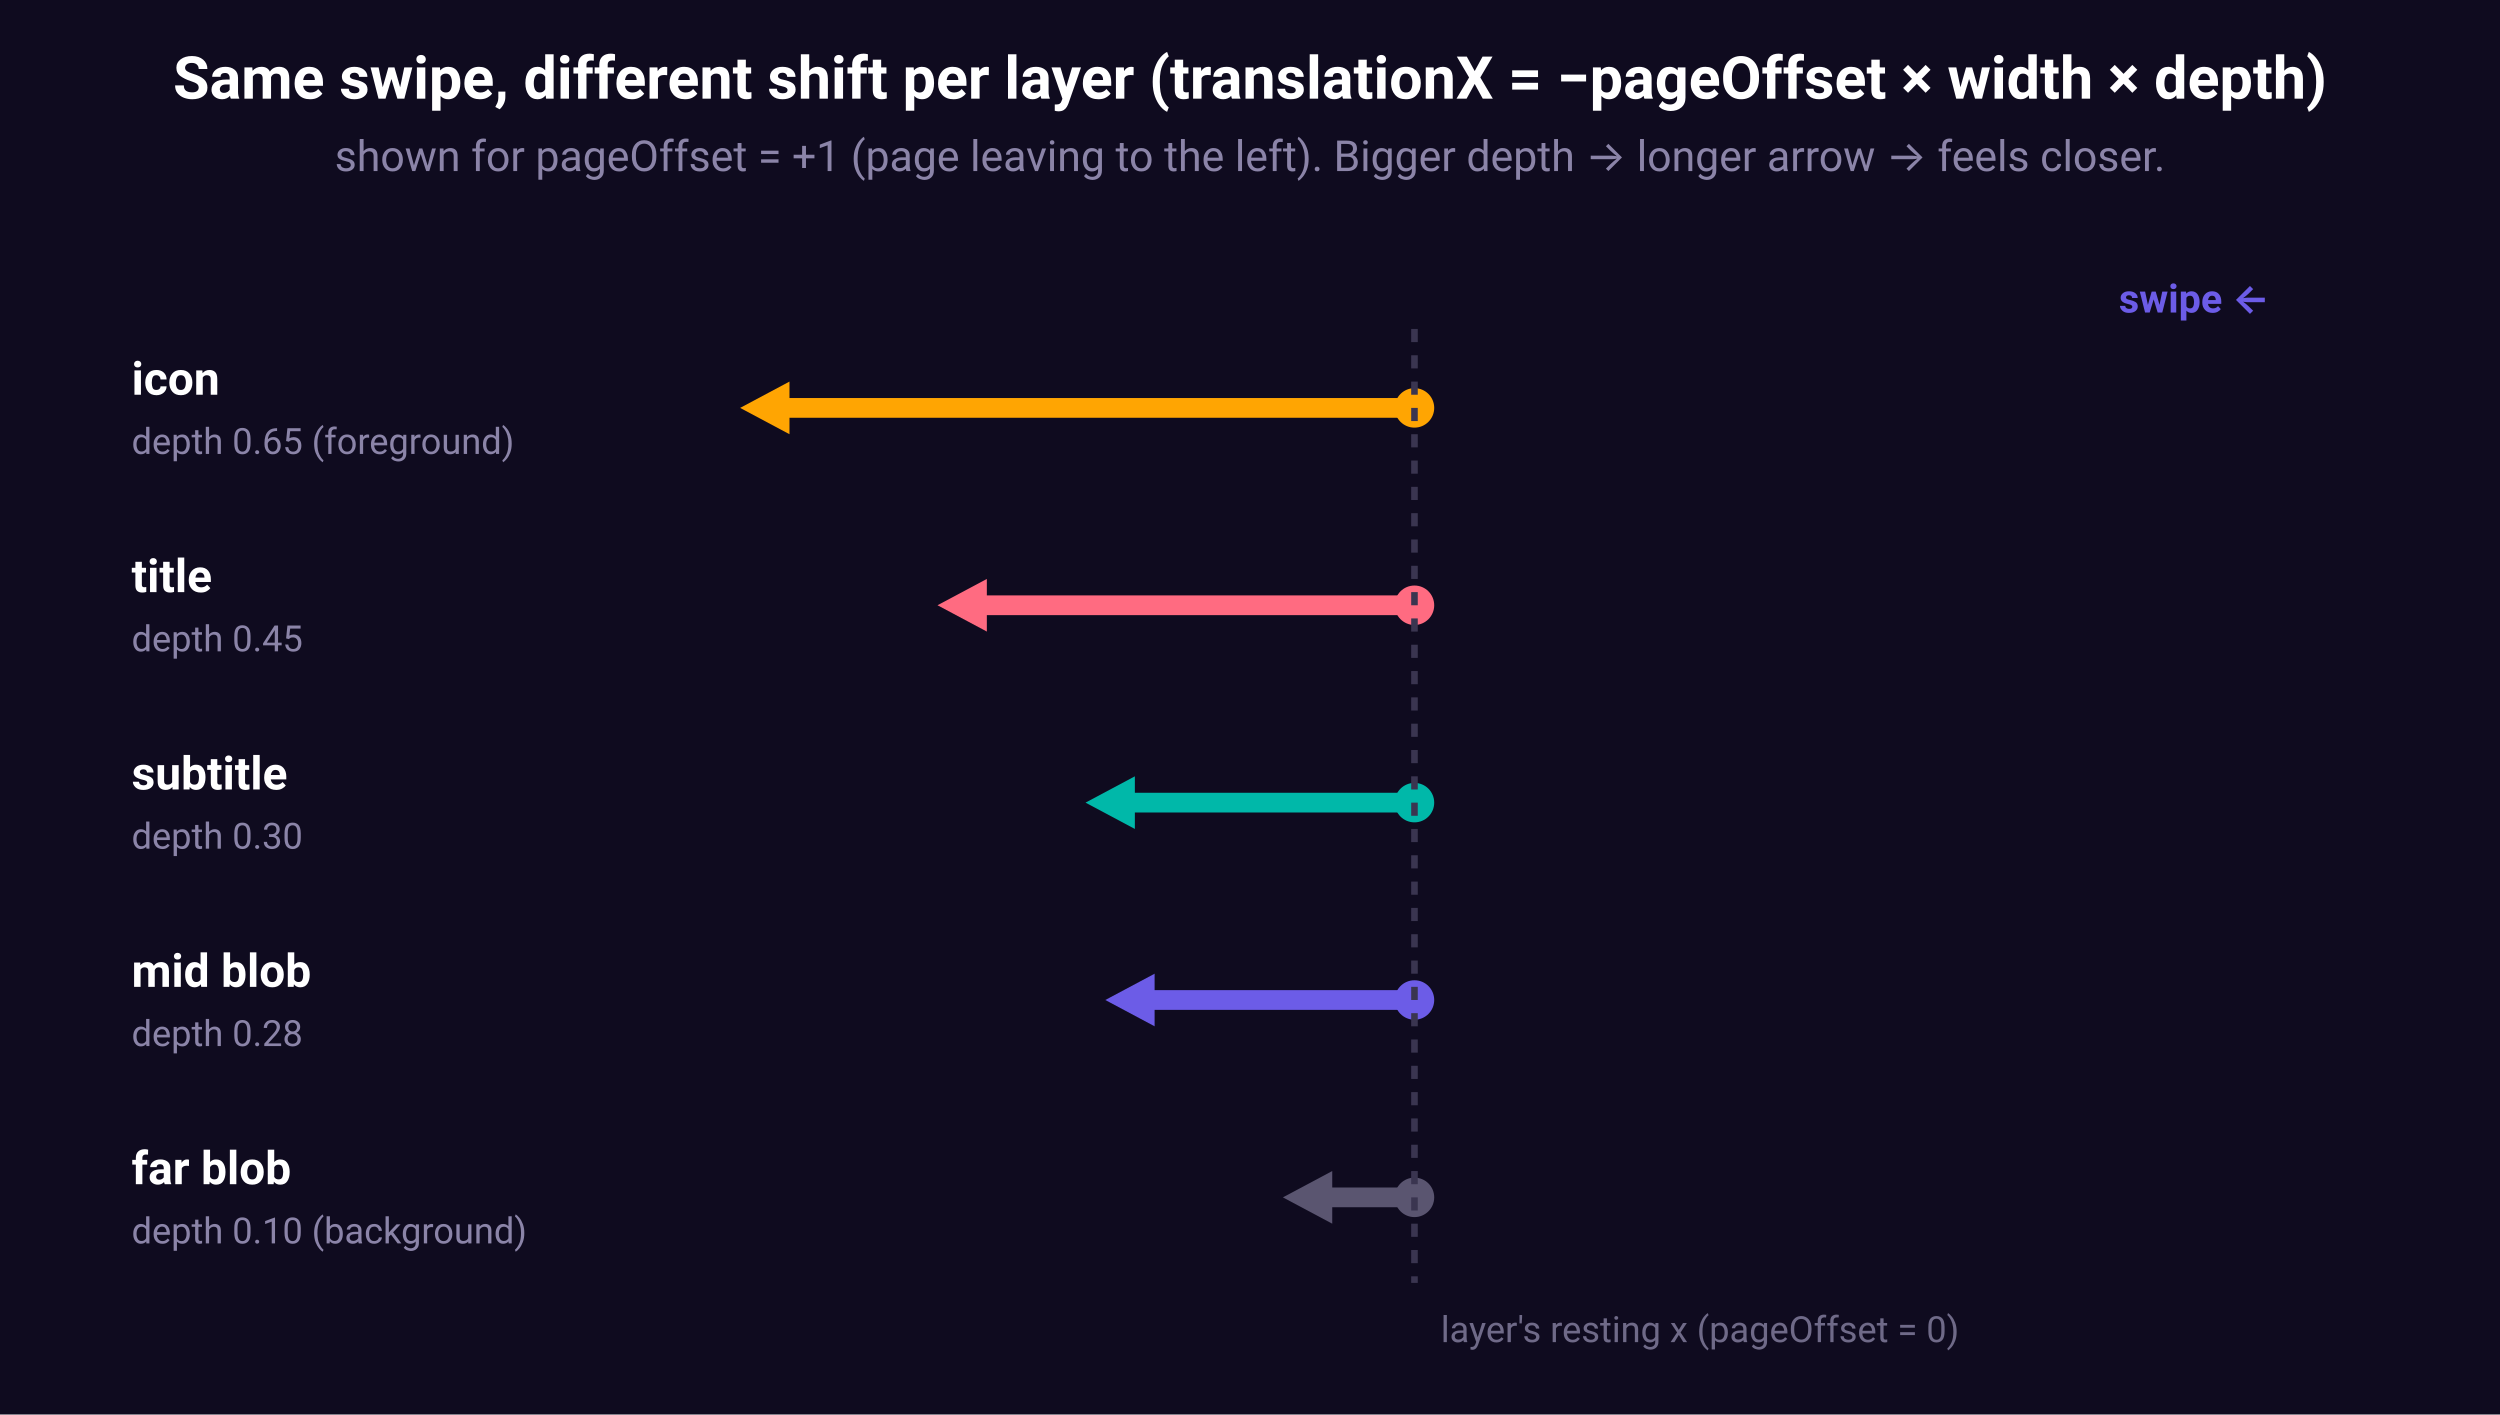
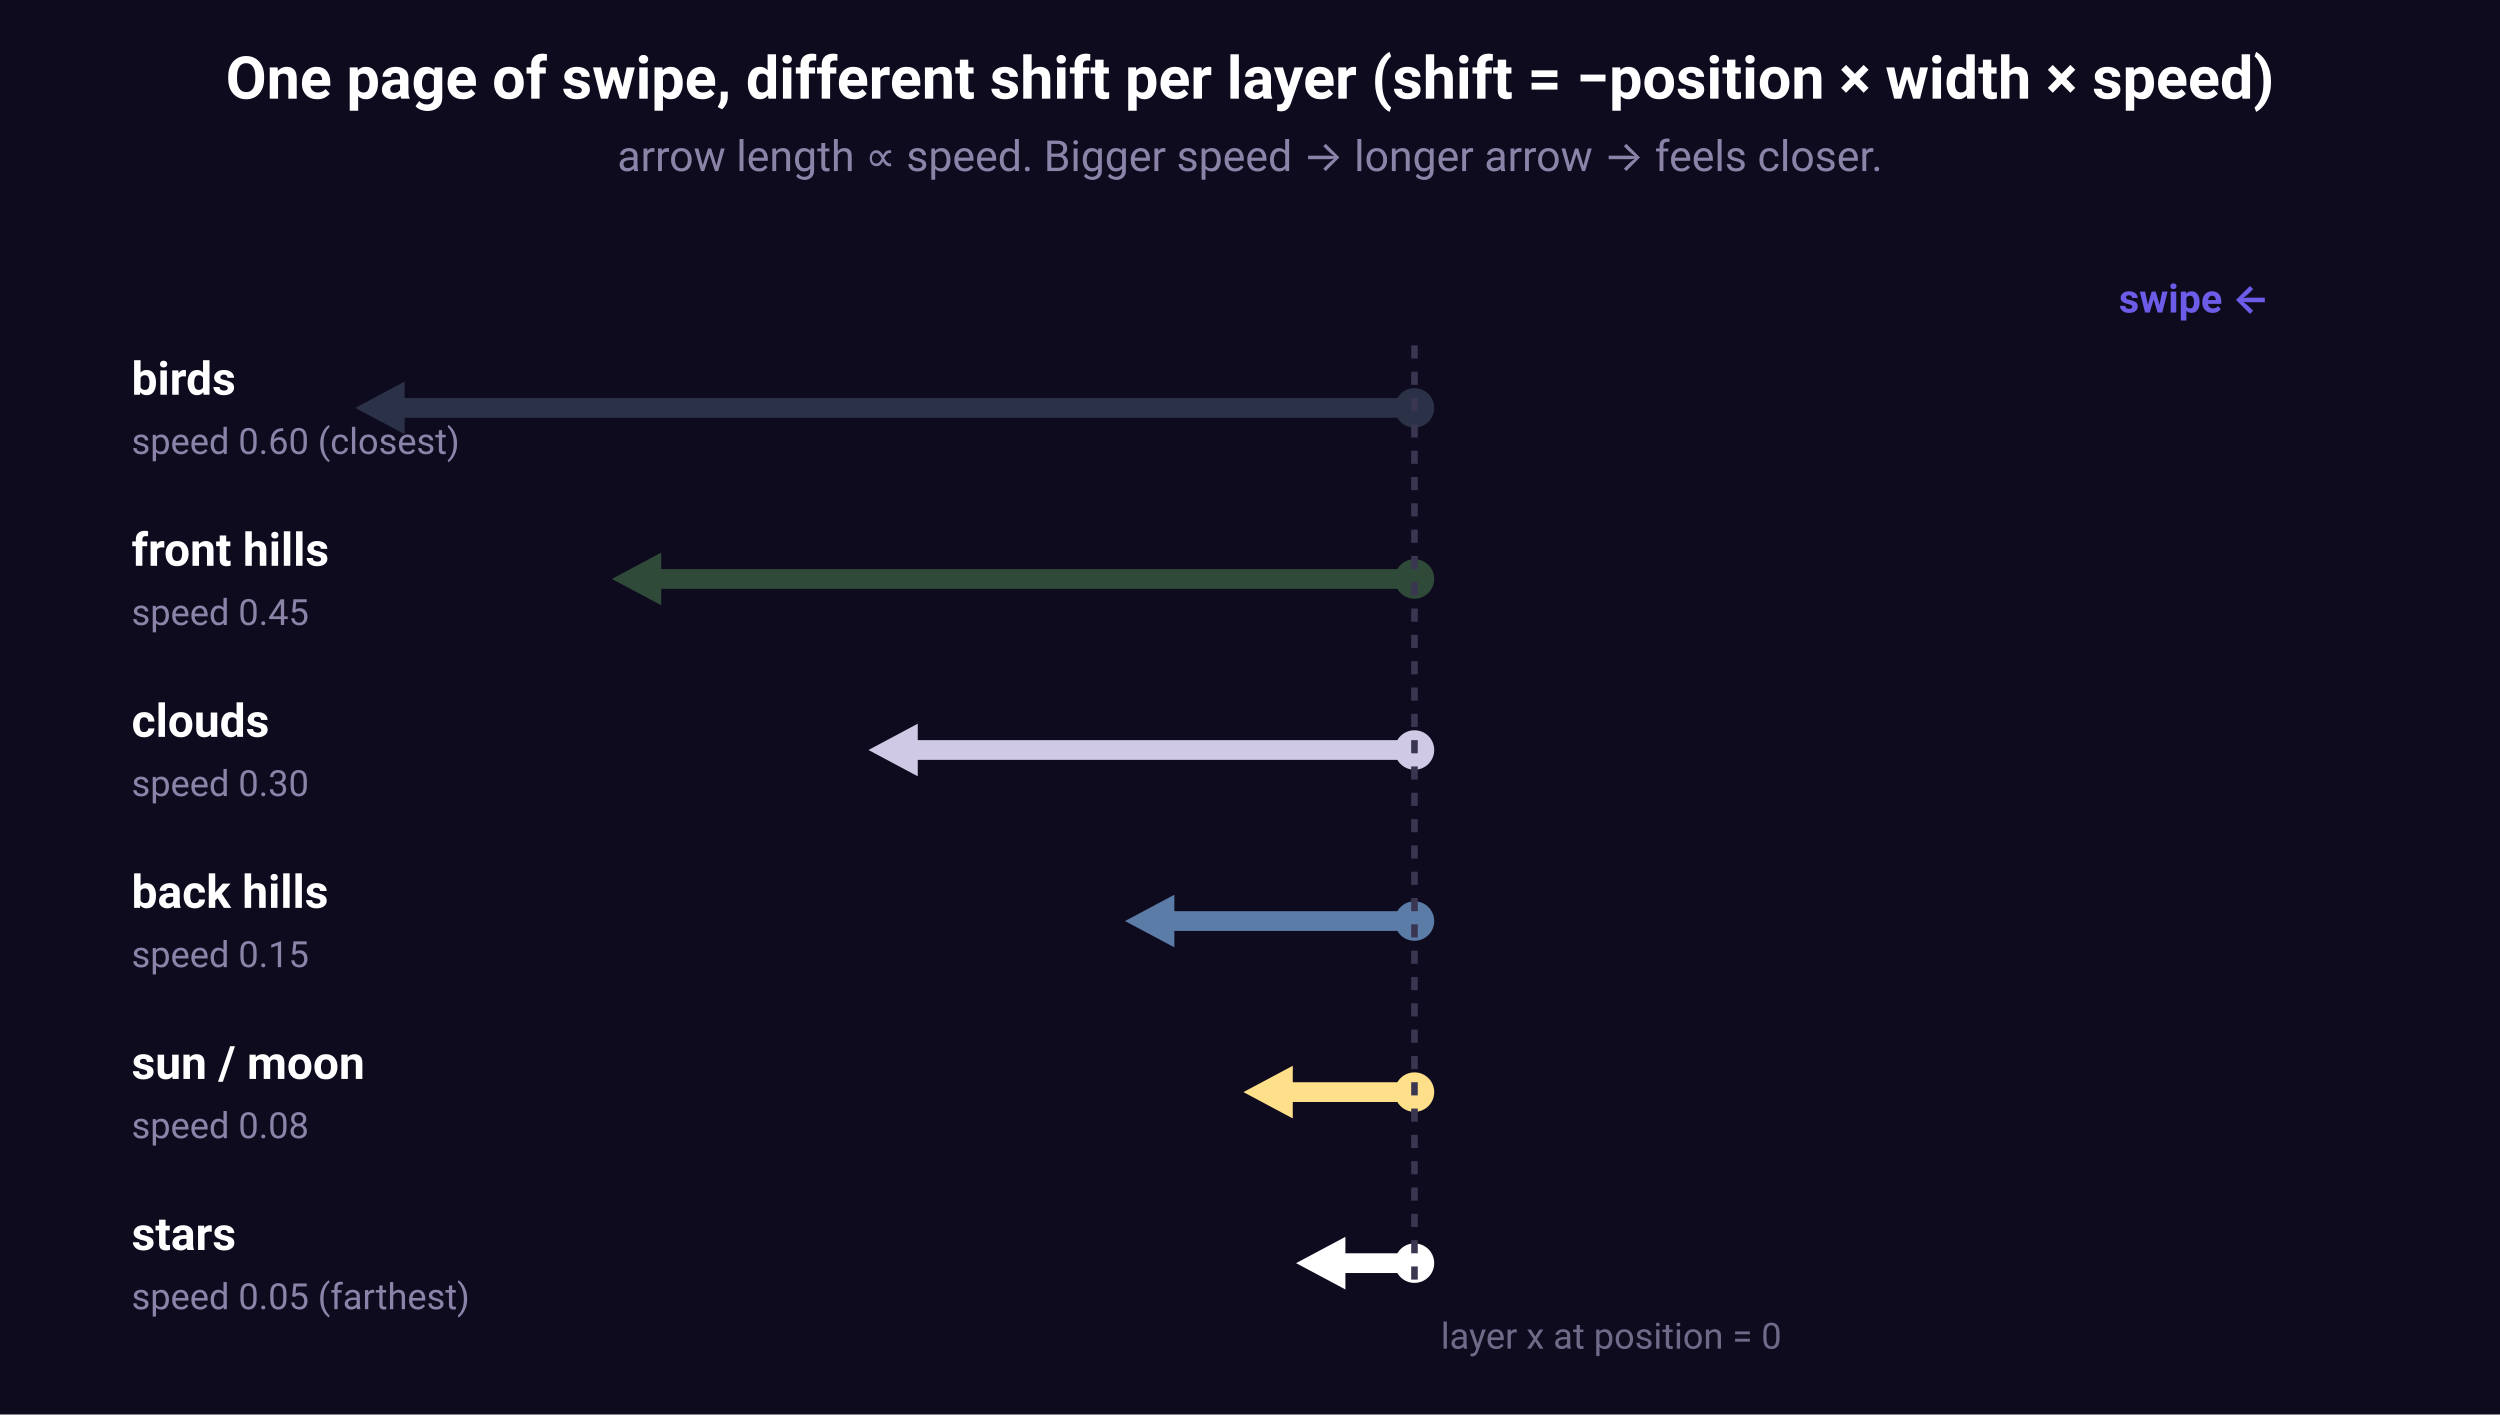
<svg xmlns="http://www.w3.org/2000/svg" width="760" height="430" viewBox="0 0 760 430" font-family="-apple-system, Segoe UI, Roboto, sans-serif">
  <rect width="760" height="430" fill="#0f0b1f" />
-   <text x="380" y="30" fill="#ffffff" font-size="18" font-weight="700" text-anchor="middle">Same swipe, different shift per layer  (translationX = −pageOffset × width × depth)</text>
-   <text x="380" y="52" fill="#8b84a8" font-size="13" text-anchor="middle">shown for pageOffset = +1 (page leaving to the left). Bigger depth → longer arrow → feels closer.</text>
+   <text x="380" y="30" fill="#ffffff" font-size="18" font-weight="700" text-anchor="middle">One page of swipe, different shift per layer  (shift = −position × width × speed)</text>
+   <text x="380" y="52" fill="#8b84a8" font-size="13" text-anchor="middle">arrow length ∝ speed. Bigger speed → longer arrow → feels closer.</text>
  <text x="690" y="95" fill="#6C5CE7" font-size="12" text-anchor="end" font-weight="700">swipe ←</text>
  <g>
-     <text x="40" y="120" fill="#ffffff" font-size="14" font-weight="700">icon</text>
-     <text x="40" y="138" fill="#8b84a8" font-size="11">depth 0.65 (foreground)</text>
-     <line x1="430" y1="124" x2="235" y2="124" stroke="#FFA502" stroke-width="6" />
-     <polygon points="225,124 240,116 240,132" fill="#FFA502" />
-     <circle cx="430" cy="124" r="6" fill="#FFA502" />
+     <text x="40" y="120" fill="#ffffff" font-size="14" font-weight="700">birds</text>
+     <text x="40" y="138" fill="#8b84a8" font-size="11">speed 0.60 (closest)</text>
+     <line x1="430" y1="124" x2="118" y2="124" stroke="#2B3147" stroke-width="6" />
+     <polygon points="108,124 123,116 123,132" fill="#2B3147" />
+     <circle cx="430" cy="124" r="6" fill="#2B3147" />
  </g>
  <g>
-     <text x="40" y="180" fill="#ffffff" font-size="14" font-weight="700">title</text>
-     <text x="40" y="198" fill="#8b84a8" font-size="11">depth 0.45</text>
-     <line x1="430" y1="184" x2="295" y2="184" stroke="#FF6B81" stroke-width="6" />
-     <polygon points="285,184 300,176 300,192" fill="#FF6B81" />
-     <circle cx="430" cy="184" r="6" fill="#FF6B81" />
+     <text x="40" y="172" fill="#ffffff" font-size="14" font-weight="700">front hills</text>
+     <text x="40" y="190" fill="#8b84a8" font-size="11">speed 0.45</text>
+     <line x1="430" y1="176" x2="196" y2="176" stroke="#2F4A39" stroke-width="6" />
+     <polygon points="186,176 201,168 201,184" fill="#2F4A39" />
+     <circle cx="430" cy="176" r="6" fill="#2F4A39" />
  </g>
  <g>
-     <text x="40" y="240" fill="#ffffff" font-size="14" font-weight="700">subtitle</text>
-     <text x="40" y="258" fill="#8b84a8" font-size="11">depth 0.30</text>
-     <line x1="430" y1="244" x2="340" y2="244" stroke="#00B8A9" stroke-width="6" />
-     <polygon points="330,244 345,236 345,252" fill="#00B8A9" />
-     <circle cx="430" cy="244" r="6" fill="#00B8A9" />
+     <text x="40" y="224" fill="#ffffff" font-size="14" font-weight="700">clouds</text>
+     <text x="40" y="242" fill="#8b84a8" font-size="11">speed 0.30</text>
+     <line x1="430" y1="228" x2="274" y2="228" stroke="#cfc9e6" stroke-width="6" />
+     <polygon points="264,228 279,220 279,236" fill="#cfc9e6" />
+     <circle cx="430" cy="228" r="6" fill="#cfc9e6" />
  </g>
  <g>
-     <text x="40" y="300" fill="#ffffff" font-size="14" font-weight="700">mid blob</text>
-     <text x="40" y="318" fill="#8b84a8" font-size="11">depth 0.28</text>
-     <line x1="430" y1="304" x2="346" y2="304" stroke="#6C5CE7" stroke-width="6" />
-     <polygon points="336,304 351,296 351,312" fill="#6C5CE7" />
-     <circle cx="430" cy="304" r="6" fill="#6C5CE7" />
+     <text x="40" y="276" fill="#ffffff" font-size="14" font-weight="700">back hills</text>
+     <text x="40" y="294" fill="#8b84a8" font-size="11">speed 0.15</text>
+     <line x1="430" y1="280" x2="352" y2="280" stroke="#5C7CA8" stroke-width="6" />
+     <polygon points="342,280 357,272 357,288" fill="#5C7CA8" />
+     <circle cx="430" cy="280" r="6" fill="#5C7CA8" />
  </g>
  <g>
-     <text x="40" y="360" fill="#ffffff" font-size="14" font-weight="700">far blob</text>
-     <text x="40" y="378" fill="#8b84a8" font-size="11">depth 0.10 (background)</text>
-     <line x1="430" y1="364" x2="400" y2="364" stroke="#5a5570" stroke-width="6" />
-     <polygon points="390,364 405,356 405,372" fill="#5a5570" />
-     <circle cx="430" cy="364" r="6" fill="#5a5570" />
+     <text x="40" y="328" fill="#ffffff" font-size="14" font-weight="700">sun / moon</text>
+     <text x="40" y="346" fill="#8b84a8" font-size="11">speed 0.08</text>
+     <line x1="430" y1="332" x2="388" y2="332" stroke="#FFE08A" stroke-width="6" />
+     <polygon points="378,332 393,324 393,340" fill="#FFE08A" />
+     <circle cx="430" cy="332" r="6" fill="#FFE08A" />
  </g>
-   <line x1="430" y1="100" x2="430" y2="390" stroke="#3a3550" stroke-width="2" stroke-dasharray="4 4" />
-   <text x="438" y="408" fill="#6f6a88" font-size="11">layer's resting x (pageOffset = 0)</text>
+   <g>
+     <text x="40" y="380" fill="#ffffff" font-size="14" font-weight="700">stars</text>
+     <text x="40" y="398" fill="#8b84a8" font-size="11">speed 0.05 (farthest)</text>
+     <line x1="430" y1="384" x2="404" y2="384" stroke="#ffffff" stroke-width="6" />
+     <polygon points="394,384 409,376 409,392" fill="#ffffff" />
+     <circle cx="430" cy="384" r="6" fill="#ffffff" />
+   </g>
+   <line x1="430" y1="105" x2="430" y2="392" stroke="#3a3550" stroke-width="2" stroke-dasharray="4 4" />
+   <text x="438" y="410" fill="#6f6a88" font-size="11">layer x at position = 0</text>
</svg>
